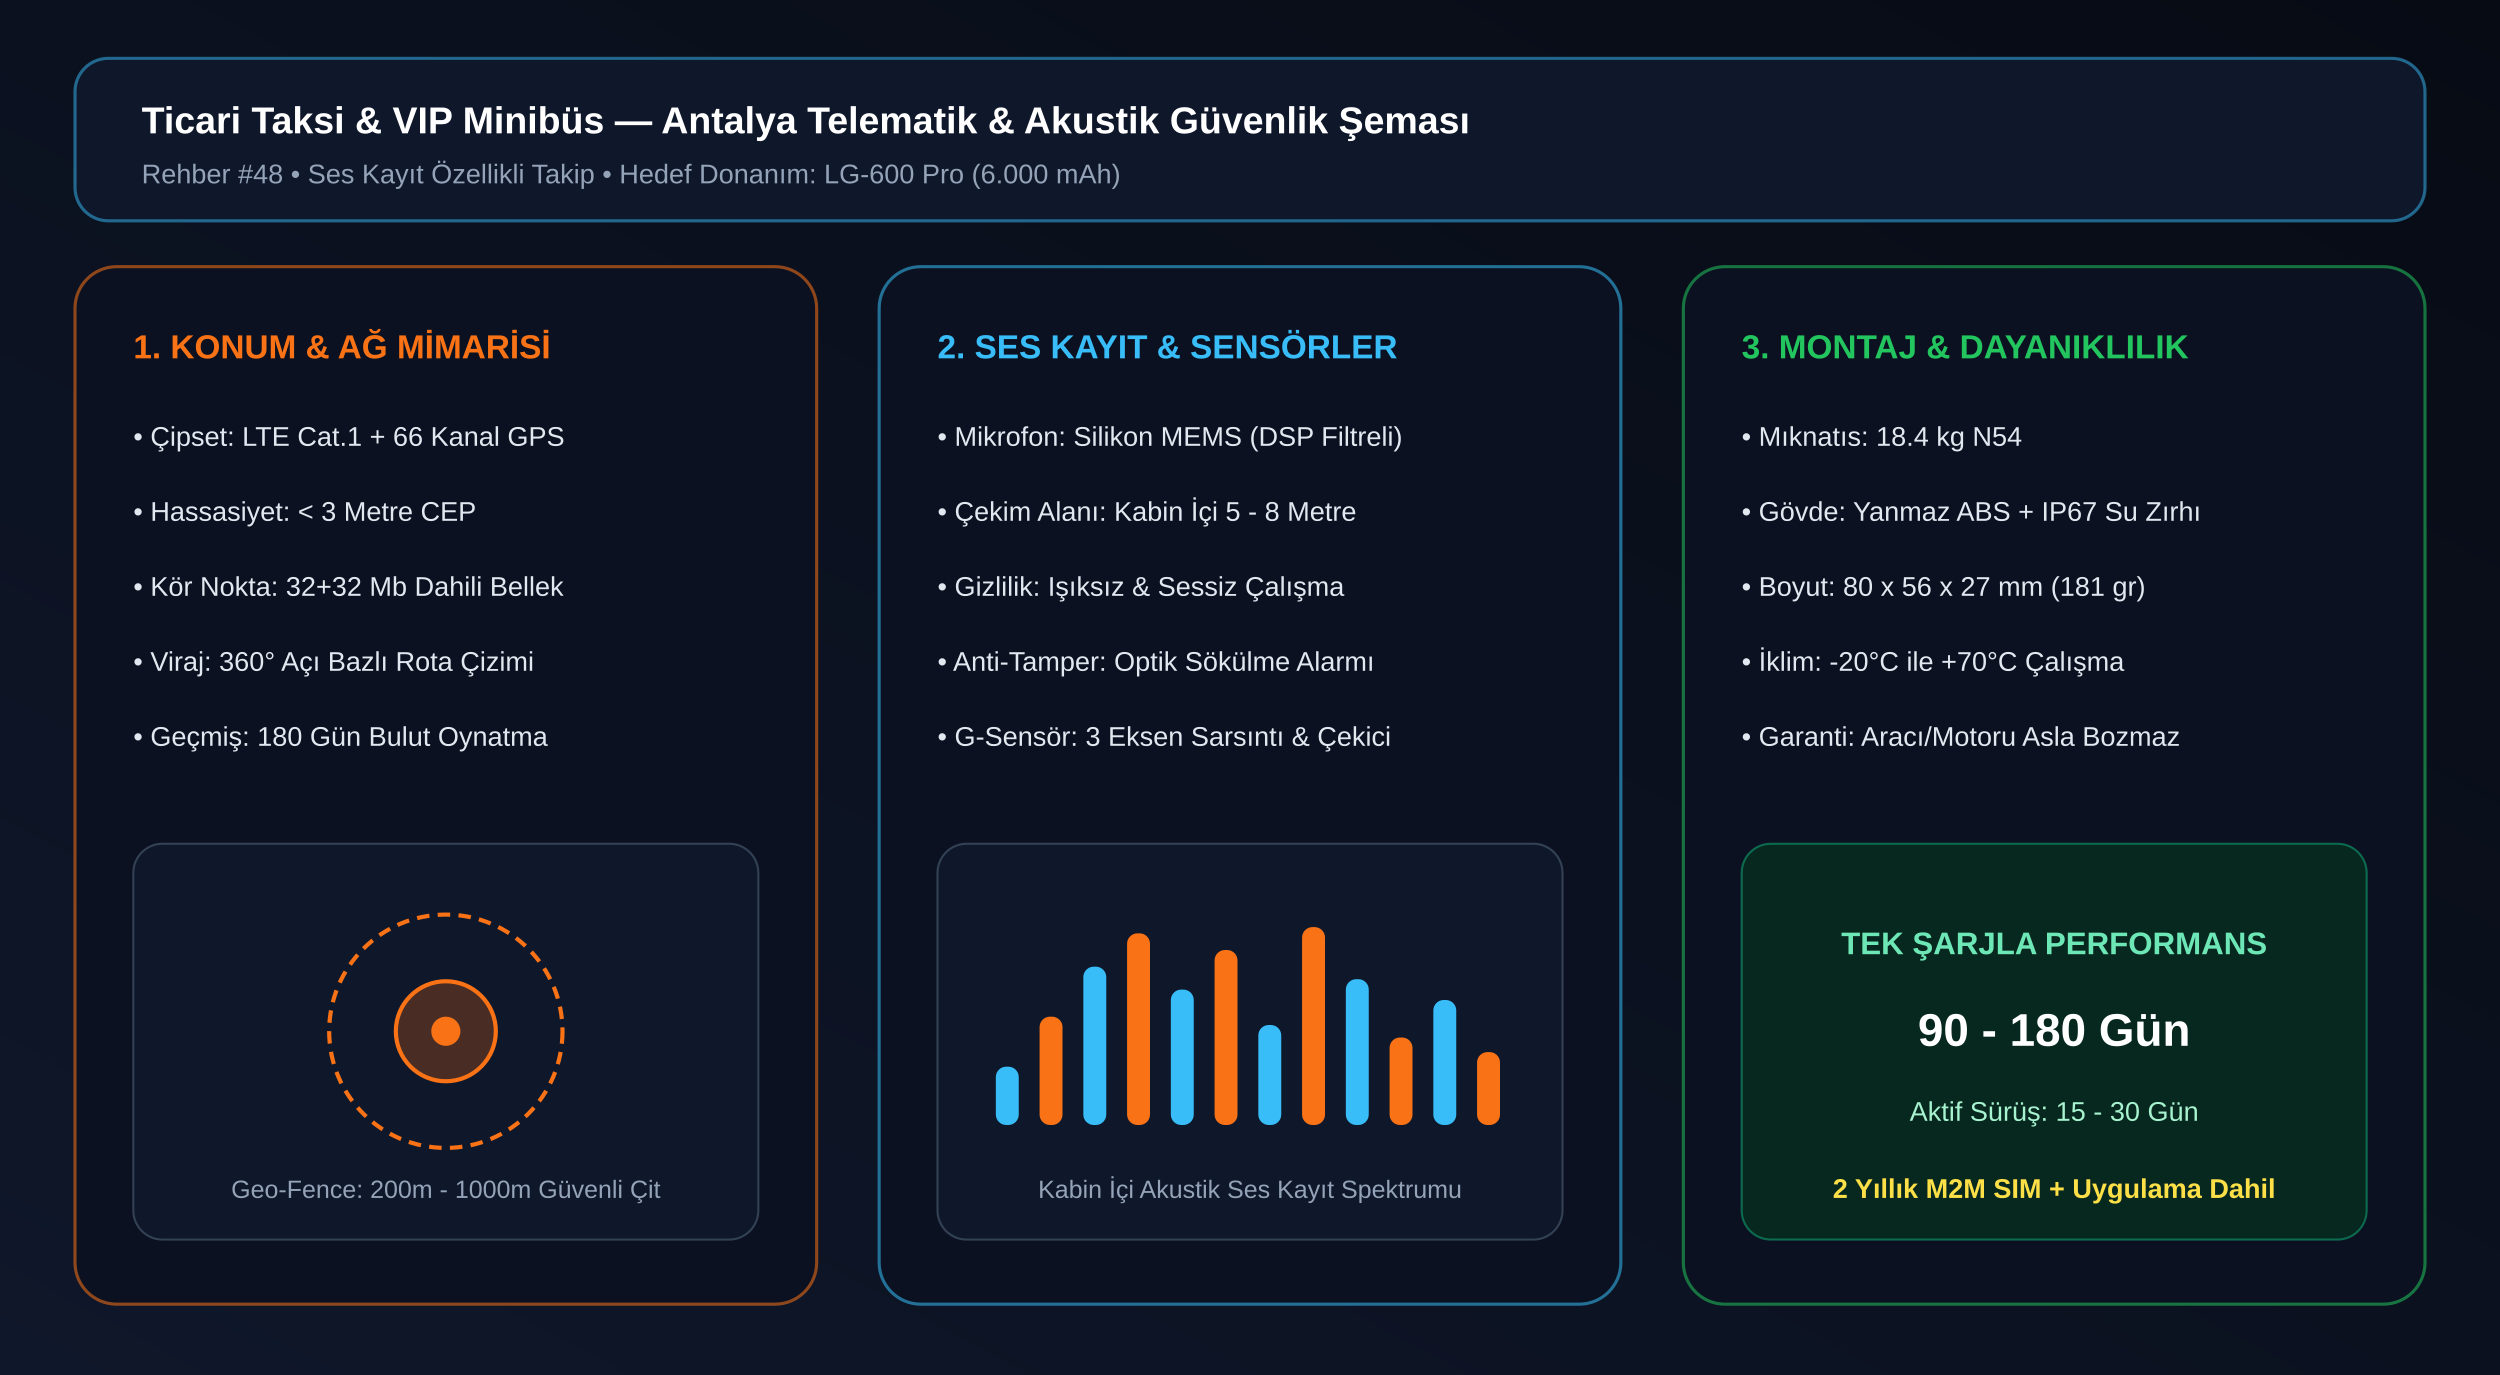
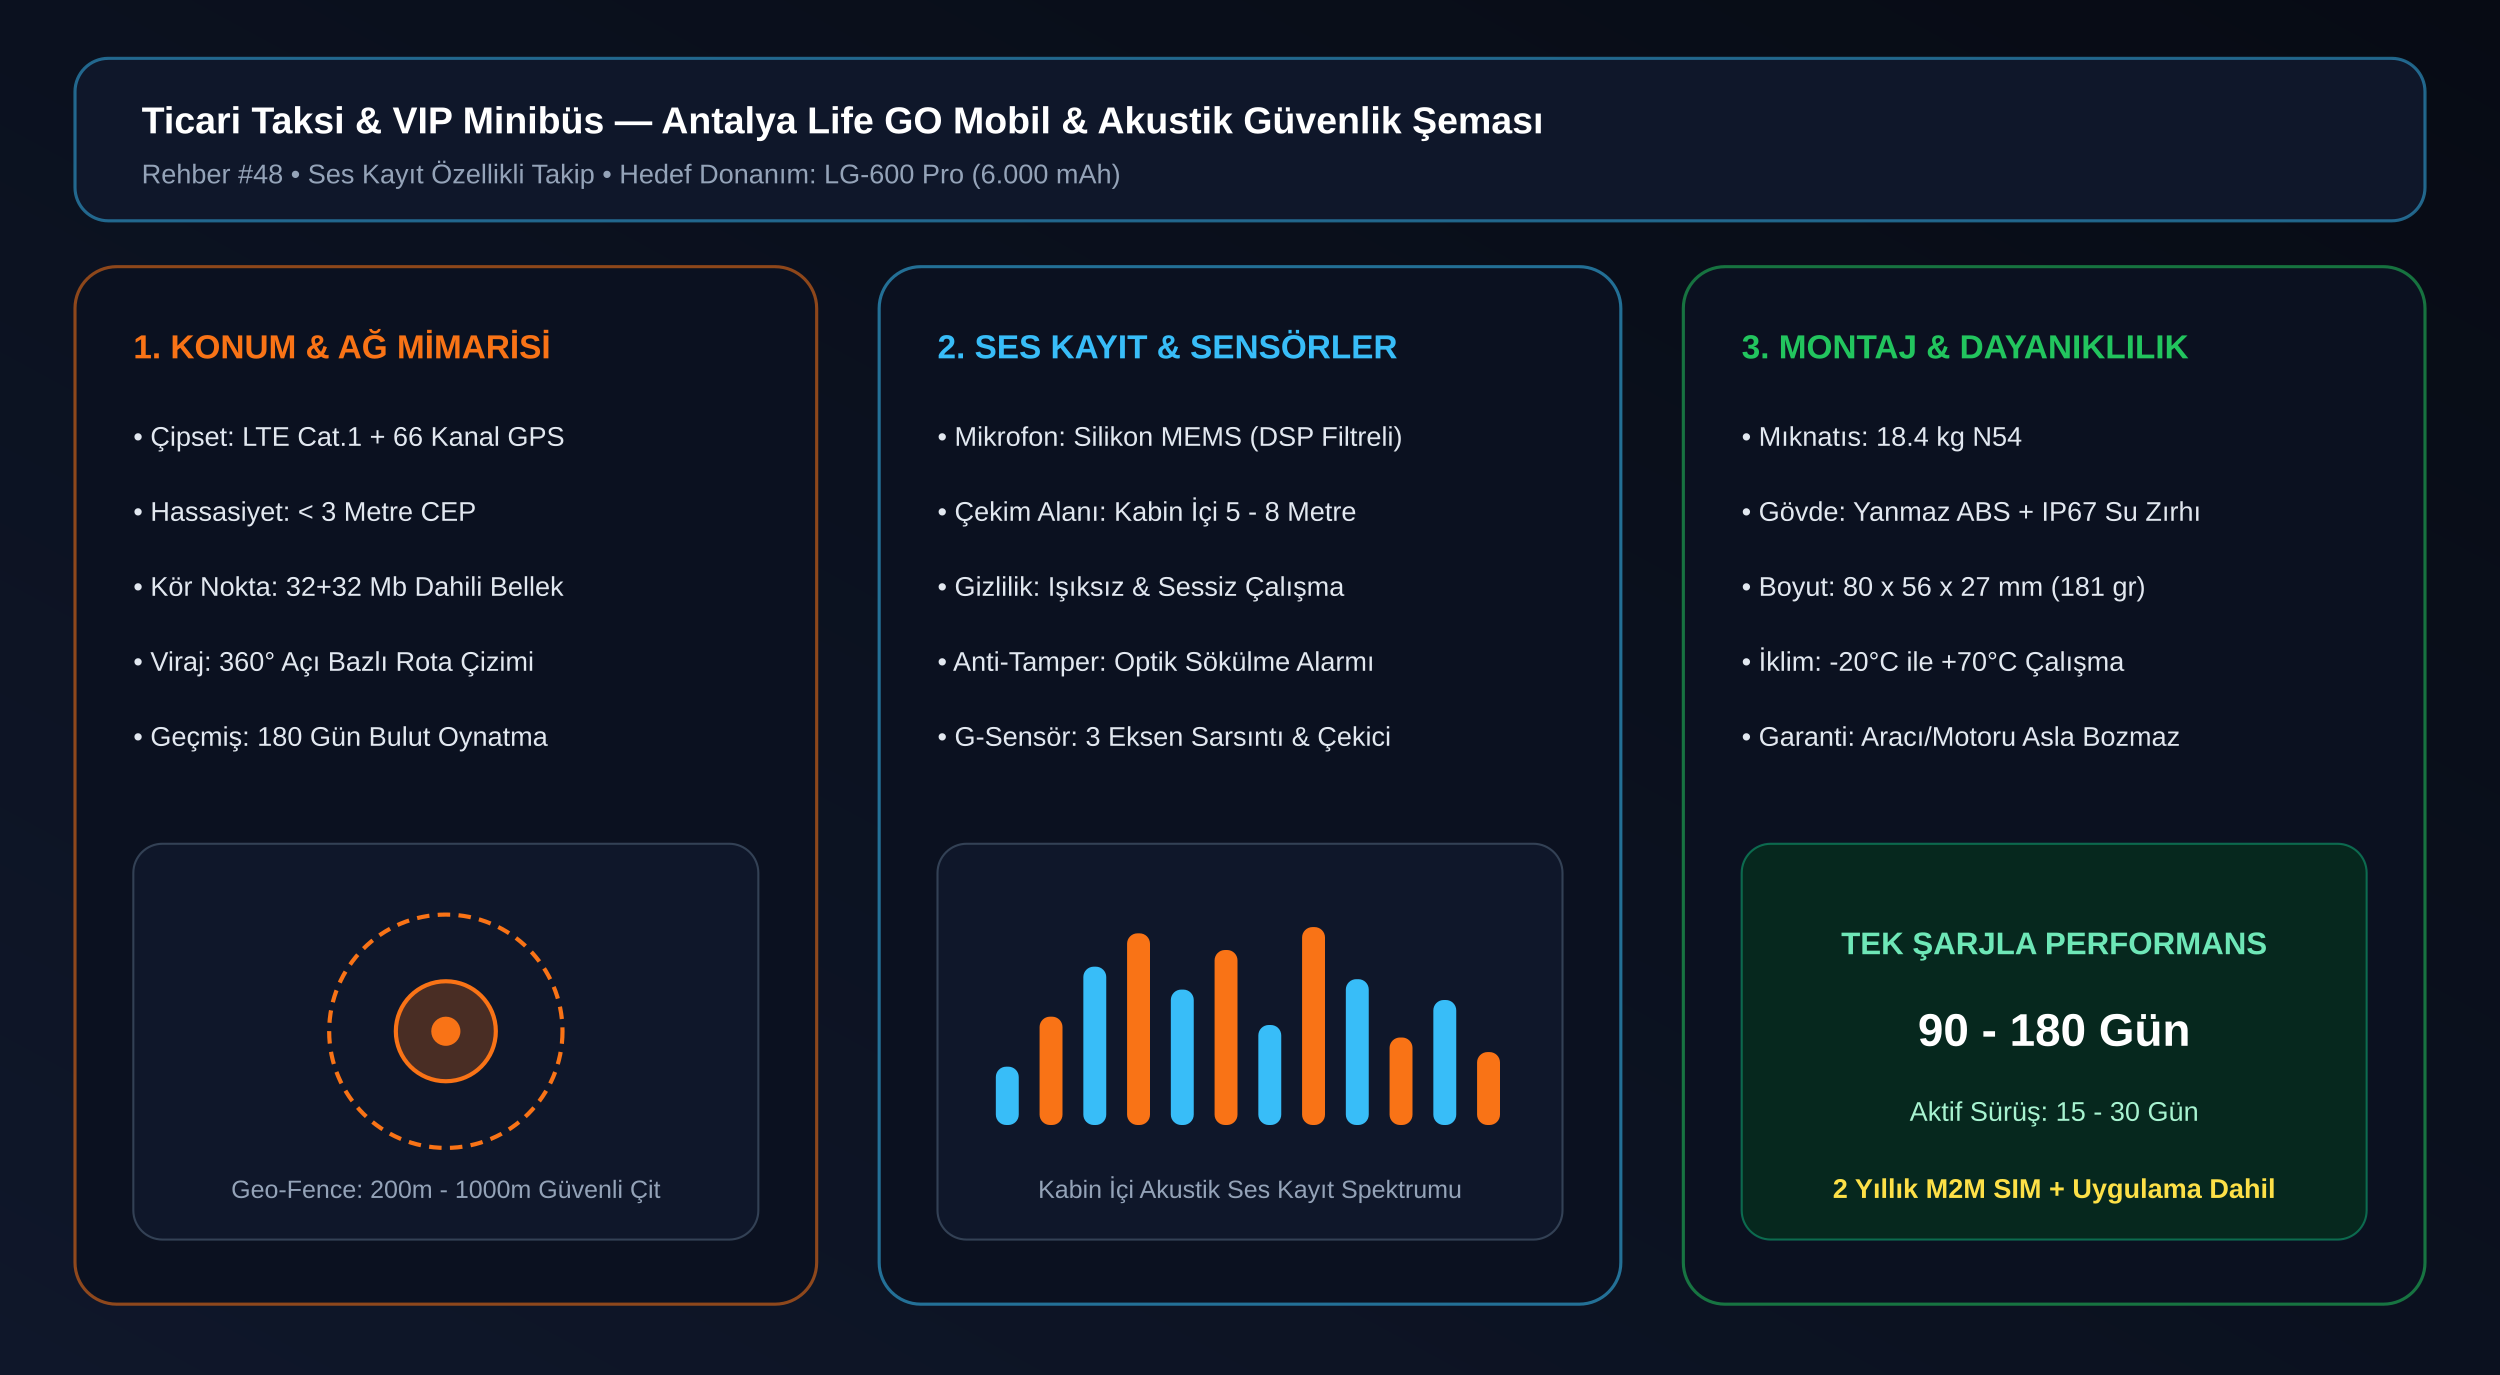
<svg xmlns="http://www.w3.org/2000/svg" viewBox="0 0 1200 660" width="1200" height="660">
  <defs>
    <linearGradient id="g2_48" x1="0%" y1="100%" x2="100%" y2="0%">
      <stop offset="0%" stop-color="#0F172A" />
      <stop offset="100%" stop-color="#070B14" />
    </linearGradient>
  </defs>
  <rect width="1200" height="660" fill="url(#g2_48)" />
  <rect x="36" y="28" width="1128" height="78" rx="16" fill="#0F172A" stroke="#38BDF8" stroke-opacity="0.5" stroke-width="1.5" />
-   <text x="68" y="64" fill="#FFFFFF" font-family="Arial, sans-serif" font-size="18" font-weight="bold">Ticari Taksi &amp; VIP Minibüs — Antalya Telematik &amp; Akustik Güvenlik Şeması</text>
+   <text x="68" y="64" fill="#FFFFFF" font-family="Arial, sans-serif" font-size="18" font-weight="bold">Ticari Taksi &amp; VIP Minibüs — Antalya Life GO Mobil &amp; Akustik Güvenlik Şeması</text>
  <text x="68" y="88" fill="#94A3B8" font-family="Arial, sans-serif" font-size="13">Rehber #48 • Ses Kayıt Özellikli Takip • Hedef Donanım: LG-600 Pro (6.000 mAh)</text>
  <rect x="36" y="128" width="356" height="498" rx="20" fill="#0B1120" stroke="#F97316" stroke-opacity="0.55" stroke-width="1.5" />
  <text x="64" y="172" fill="#F97316" font-family="Arial, sans-serif" font-size="16" font-weight="bold">1. KONUM &amp; AĞ MİMARİSİ</text>
  <text x="64" y="214" fill="#E2E8F0" font-family="Arial, sans-serif" font-size="13">• Çipset: LTE Cat.1 + 66 Kanal GPS</text>
  <text x="64" y="250" fill="#E2E8F0" font-family="Arial, sans-serif" font-size="13">• Hassasiyet: &lt; 3 Metre CEP</text>
  <text x="64" y="286" fill="#E2E8F0" font-family="Arial, sans-serif" font-size="13">• Kör Nokta: 32+32 Mb Dahili Bellek</text>
  <text x="64" y="322" fill="#E2E8F0" font-family="Arial, sans-serif" font-size="13">• Viraj: 360° Açı Bazlı Rota Çizimi</text>
  <text x="64" y="358" fill="#E2E8F0" font-family="Arial, sans-serif" font-size="13">• Geçmiş: 180 Gün Bulut Oynatma</text>
  <rect x="64" y="405" width="300" height="190" rx="14" fill="#0F172A" stroke="#334155" />
  <circle cx="214" cy="495" r="56" fill="none" stroke="#F97316" stroke-width="2" stroke-dasharray="6 4" />
  <circle cx="214" cy="495" r="24" fill="#F97316" fill-opacity="0.25" stroke="#F97316" stroke-width="2" />
  <circle cx="214" cy="495" r="7" fill="#F97316" />
  <text x="214" y="575" text-anchor="middle" fill="#94A3B8" font-family="Arial, sans-serif" font-size="12">Geo-Fence: 200m - 1000m Güvenli Çit</text>
  <rect x="422" y="128" width="356" height="498" rx="20" fill="#0B1120" stroke="#38BDF8" stroke-opacity="0.55" stroke-width="1.5" />
  <text x="450" y="172" fill="#38BDF8" font-family="Arial, sans-serif" font-size="16" font-weight="bold">2. SES KAYIT &amp; SENSÖRLER</text>
  <text x="450" y="214" fill="#E2E8F0" font-family="Arial, sans-serif" font-size="13">• Mikrofon: Silikon MEMS (DSP Filtreli)</text>
  <text x="450" y="250" fill="#E2E8F0" font-family="Arial, sans-serif" font-size="13">• Çekim Alanı: Kabin İçi 5 - 8 Metre</text>
  <text x="450" y="286" fill="#E2E8F0" font-family="Arial, sans-serif" font-size="13">• Gizlilik: Işıksız &amp; Sessiz Çalışma</text>
  <text x="450" y="322" fill="#E2E8F0" font-family="Arial, sans-serif" font-size="13">• Anti-Tamper: Optik Sökülme Alarmı</text>
  <text x="450" y="358" fill="#E2E8F0" font-family="Arial, sans-serif" font-size="13">• G-Sensör: 3 Eksen Sarsıntı &amp; Çekici</text>
  <rect x="450" y="405" width="300" height="190" rx="14" fill="#0F172A" stroke="#334155" />
  <rect x="478" y="512" width="11" height="28" rx="5" fill="#38BDF8" />
  <rect x="499" y="488" width="11" height="52" rx="5" fill="#F97316" />
  <rect x="520" y="464" width="11" height="76" rx="5" fill="#38BDF8" />
  <rect x="541" y="448" width="11" height="92" rx="5" fill="#F97316" />
  <rect x="562" y="475" width="11" height="65" rx="5" fill="#38BDF8" />
  <rect x="583" y="456" width="11" height="84" rx="5" fill="#F97316" />
  <rect x="604" y="492" width="11" height="48" rx="5" fill="#38BDF8" />
  <rect x="625" y="445" width="11" height="95" rx="5" fill="#F97316" />
  <rect x="646" y="470" width="11" height="70" rx="5" fill="#38BDF8" />
  <rect x="667" y="498" width="11" height="42" rx="5" fill="#F97316" />
  <rect x="688" y="480" width="11" height="60" rx="5" fill="#38BDF8" />
  <rect x="709" y="505" width="11" height="35" rx="5" fill="#F97316" />
  <text x="600" y="575" text-anchor="middle" fill="#94A3B8" font-family="Arial, sans-serif" font-size="12">Kabin İçi Akustik Ses Kayıt Spektrumu</text>
  <rect x="808" y="128" width="356" height="498" rx="20" fill="#0B1120" stroke="#22C55E" stroke-opacity="0.55" stroke-width="1.5" />
  <text x="836" y="172" fill="#22C55E" font-family="Arial, sans-serif" font-size="16" font-weight="bold">3. MONTAJ &amp; DAYANIKLILIK</text>
  <text x="836" y="214" fill="#E2E8F0" font-family="Arial, sans-serif" font-size="13">• Mıknatıs: 18.4 kg N54</text>
  <text x="836" y="250" fill="#E2E8F0" font-family="Arial, sans-serif" font-size="13">• Gövde: Yanmaz ABS + IP67 Su Zırhı</text>
  <text x="836" y="286" fill="#E2E8F0" font-family="Arial, sans-serif" font-size="13">• Boyut: 80 x 56 x 27 mm (181 gr)</text>
  <text x="836" y="322" fill="#E2E8F0" font-family="Arial, sans-serif" font-size="13">• İklim: -20°C ile +70°C Çalışma</text>
  <text x="836" y="358" fill="#E2E8F0" font-family="Arial, sans-serif" font-size="13">• Garanti: Aracı/Motoru Asla Bozmaz</text>
  <rect x="836" y="405" width="300" height="190" rx="14" fill="#06281E" stroke="#10B981" stroke-opacity="0.5" />
  <text x="986" y="458" text-anchor="middle" fill="#6EE7B7" font-family="Arial, sans-serif" font-size="15" font-weight="bold">TEK ŞARJLA PERFORMANS</text>
  <text x="986" y="502" text-anchor="middle" fill="#FFFFFF" font-family="Arial, sans-serif" font-size="22" font-weight="bold">90 - 180 Gün</text>
  <text x="986" y="538" text-anchor="middle" fill="#A7F3D0" font-family="Arial, sans-serif" font-size="13">Aktif Sürüş: 15 - 30 Gün</text>
  <text x="986" y="575" text-anchor="middle" fill="#FDE047" font-family="Arial, sans-serif" font-size="13" font-weight="bold">2 Yıllık M2M SIM + Uygulama Dahil</text>
</svg>
